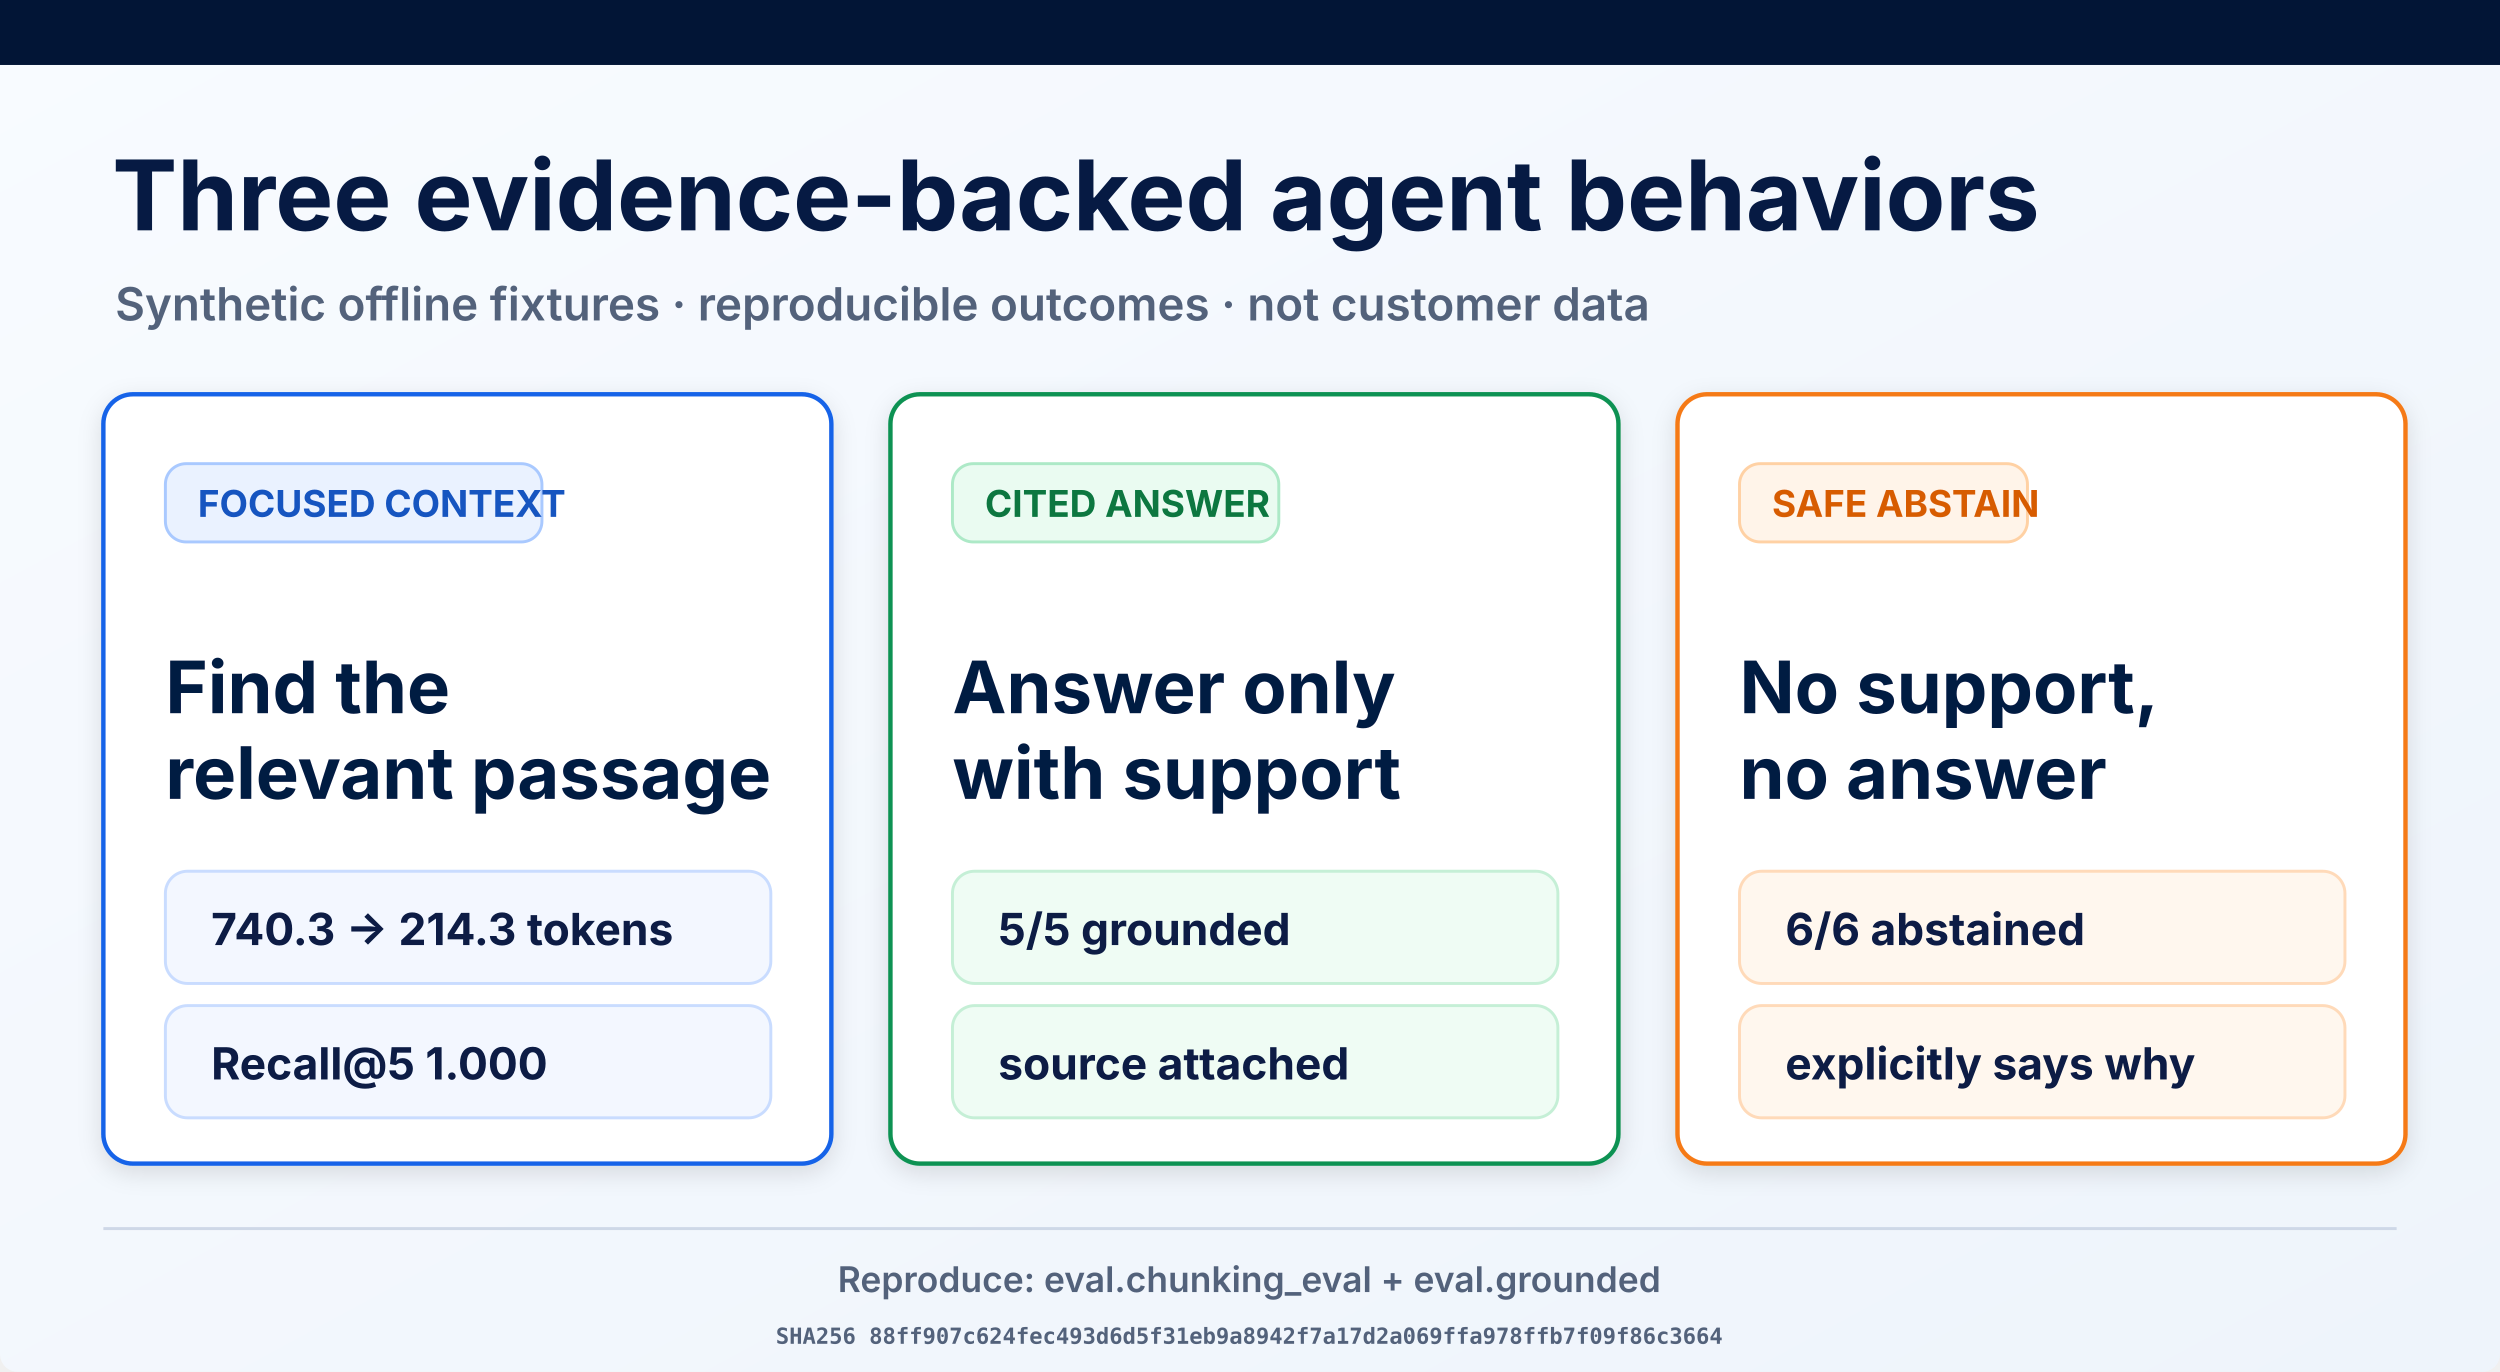
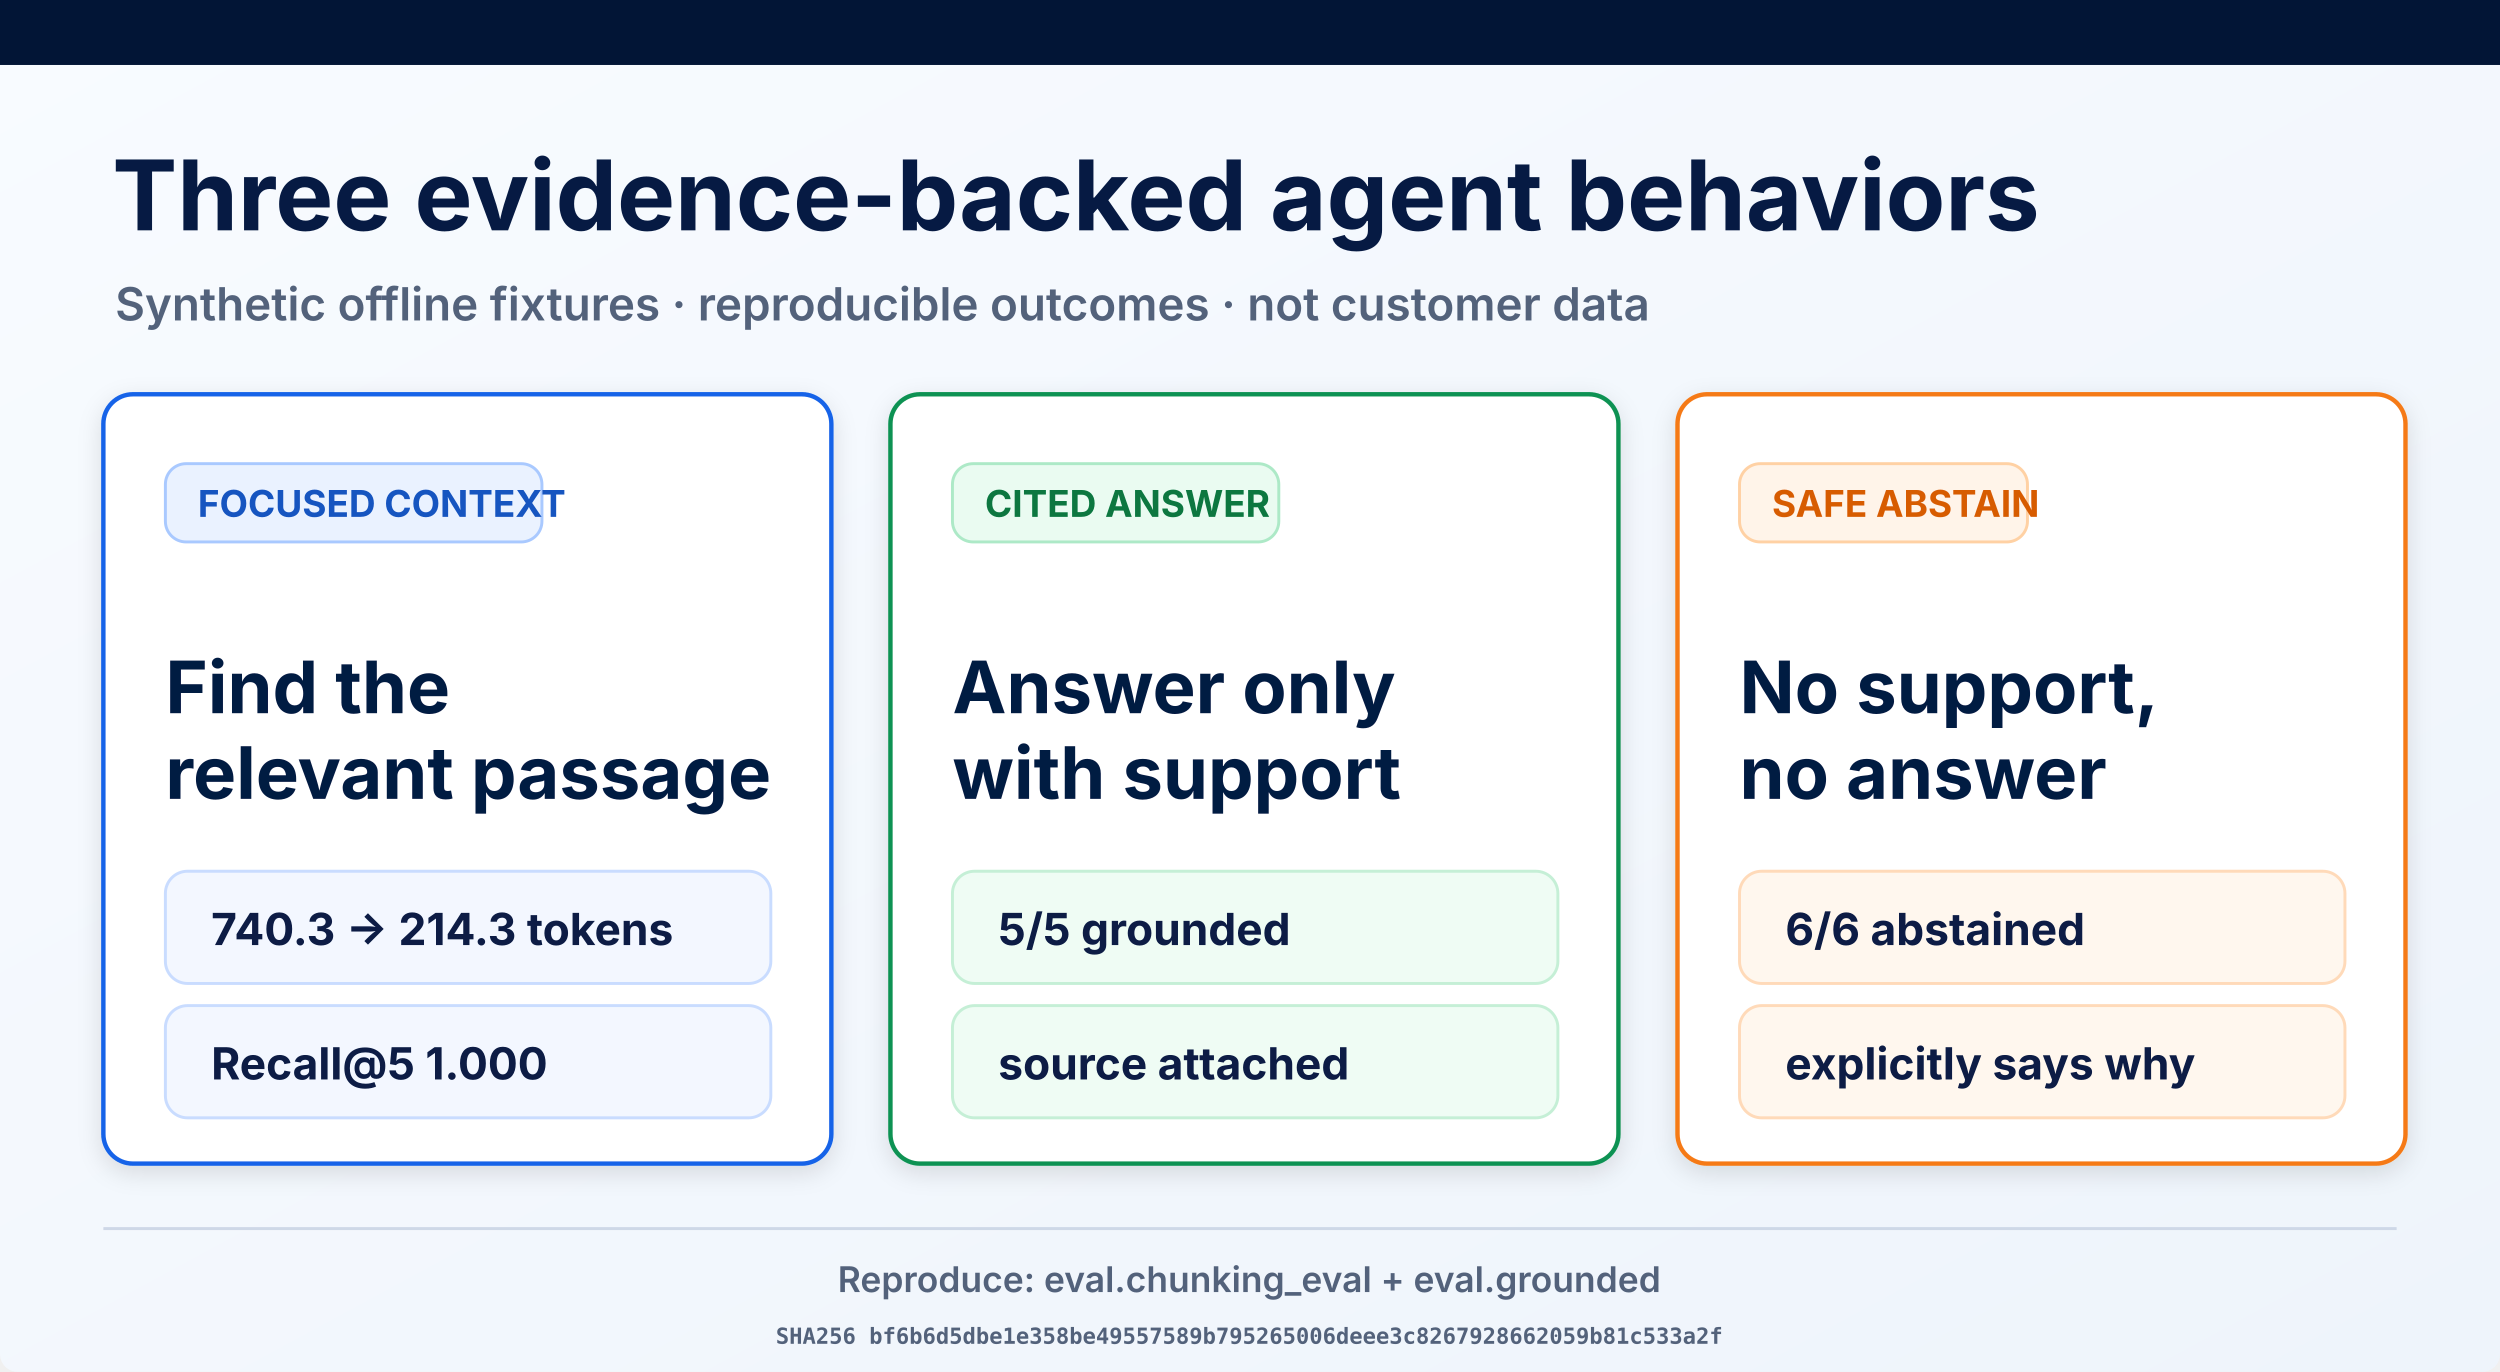
<svg xmlns="http://www.w3.org/2000/svg" width="1693" height="929" viewBox="0 0 1693 929" role="img" aria-labelledby="title desc">
  <defs>
    <linearGradient id="page" x1="0" y1="0" x2="1" y2="1">
      <stop offset="0" stop-color="#f8fbff" />
      <stop offset="1" stop-color="#eef4fb" />
    </linearGradient>
    <filter id="shadow" x="-10%" y="-10%" width="120%" height="130%">
      <feDropShadow dx="0" dy="5" stdDeviation="8" flood-opacity=".12" />
    </filter>
  </defs>
  <rect width="1693" height="929" rx="12" fill="url(#page)" />
  <rect width="1693" height="44" fill="#021536" />
  <text x="76" y="156" font-family="Inter, Arial, sans-serif" font-size="66" font-weight="700" fill="#061a43">Three evidence-backed agent behaviors</text>
  <text x="78" y="217" font-family="Inter, Arial, sans-serif" font-size="31" font-weight="600" fill="#53627b">Synthetic offline fixtures · reproducible outcomes · not customer data</text>
  <g filter="url(#shadow)">
    <rect x="70" y="267" width="493" height="521" rx="20" fill="#fff" stroke="#1763e8" stroke-width="3" />
    <rect x="112" y="314" width="255" height="53" rx="14" fill="#eaf2ff" stroke="#a9c9ff" stroke-width="2" />
    <text x="134" y="350" font-family="Inter, Arial, sans-serif" font-size="25" font-weight="700" fill="#1554c0">FOCUSED CONTEXT</text>
    <text x="112" y="483" font-family="Inter, Arial, sans-serif" font-size="49" font-weight="700" fill="#061a43">Find the</text>
    <text x="112" y="541" font-family="Inter, Arial, sans-serif" font-size="49" font-weight="700" fill="#061a43">relevant passage</text>
    <rect x="112" y="590" width="410" height="76" rx="15" fill="#f3f7ff" stroke="#c9dcff" stroke-width="2" />
    <text x="143" y="640" font-family="Inter, Arial, sans-serif" font-size="30" font-weight="700" fill="#0a1b44">740.3 → 214.3 tokens</text>
    <rect x="112" y="681" width="410" height="76" rx="15" fill="#f3f7ff" stroke="#c9dcff" stroke-width="2" />
    <text x="143" y="731" font-family="Inter, Arial, sans-serif" font-size="30" font-weight="700" fill="#0a1b44">Recall@5 1.000</text>
  </g>
  <g filter="url(#shadow)">
    <rect x="603" y="267" width="493" height="521" rx="20" fill="#fff" stroke="#109252" stroke-width="3" />
    <rect x="645" y="314" width="221" height="53" rx="14" fill="#eafbf1" stroke="#ade9c7" stroke-width="2" />
    <text x="667" y="350" font-family="Inter, Arial, sans-serif" font-size="25" font-weight="700" fill="#08773f">CITED ANSWER</text>
    <text x="645" y="483" font-family="Inter, Arial, sans-serif" font-size="49" font-weight="700" fill="#061a43">Answer only</text>
    <text x="645" y="541" font-family="Inter, Arial, sans-serif" font-size="49" font-weight="700" fill="#061a43">with support</text>
    <rect x="645" y="590" width="410" height="76" rx="15" fill="#effcf4" stroke="#c5efd6" stroke-width="2" />
    <text x="676" y="640" font-family="Inter, Arial, sans-serif" font-size="30" font-weight="700" fill="#0a1b44">5/5 grounded</text>
    <rect x="645" y="681" width="410" height="76" rx="15" fill="#effcf4" stroke="#c5efd6" stroke-width="2" />
    <text x="676" y="731" font-family="Inter, Arial, sans-serif" font-size="30" font-weight="700" fill="#0a1b44">source attached</text>
  </g>
  <g filter="url(#shadow)">
    <rect x="1136" y="267" width="493" height="521" rx="20" fill="#fff" stroke="#f57a19" stroke-width="3" />
    <rect x="1178" y="314" width="195" height="53" rx="14" fill="#fff4e9" stroke="#ffd1a4" stroke-width="2" />
    <text x="1200" y="350" font-family="Inter, Arial, sans-serif" font-size="25" font-weight="700" fill="#d75c06">SAFE ABSTAIN</text>
    <text x="1178" y="483" font-family="Inter, Arial, sans-serif" font-size="49" font-weight="700" fill="#061a43">No support,</text>
    <text x="1178" y="541" font-family="Inter, Arial, sans-serif" font-size="49" font-weight="700" fill="#061a43">no answer</text>
    <rect x="1178" y="590" width="410" height="76" rx="15" fill="#fff7ee" stroke="#ffdab9" stroke-width="2" />
    <text x="1209" y="640" font-family="Inter, Arial, sans-serif" font-size="30" font-weight="700" fill="#0a1b44">6/6 abstained</text>
    <rect x="1178" y="681" width="410" height="76" rx="15" fill="#fff7ee" stroke="#ffdab9" stroke-width="2" />
    <text x="1209" y="731" font-family="Inter, Arial, sans-serif" font-size="30" font-weight="700" fill="#0a1b44">explicitly says why</text>
  </g>
  <line x1="70" y1="832" x2="1623" y2="832" stroke="#ced8e7" stroke-width="2" />
  <text x="846" y="875" text-anchor="middle" font-family="Inter, Arial, sans-serif" font-size="24" font-weight="600" fill="#53627b">Reproduce: eval.chunking_eval + eval.grounded</text>
-   <text x="846" y="910" text-anchor="middle" font-family="ui-monospace, monospace" font-size="15" font-weight="600" fill="#53627b">SHA256 88ff907c624fec493d6d5f31eb9a8942f7a17d2a069ffa978ffb7f09f86c3664</text>
+   <text x="846" y="910" text-anchor="middle" font-family="ui-monospace, monospace" font-size="15" font-weight="600" fill="#53627b">SHA256 bf6b6d5dbe1e358be49557589b795265006deee3c8267928662059b81c533a2f</text>
</svg>
